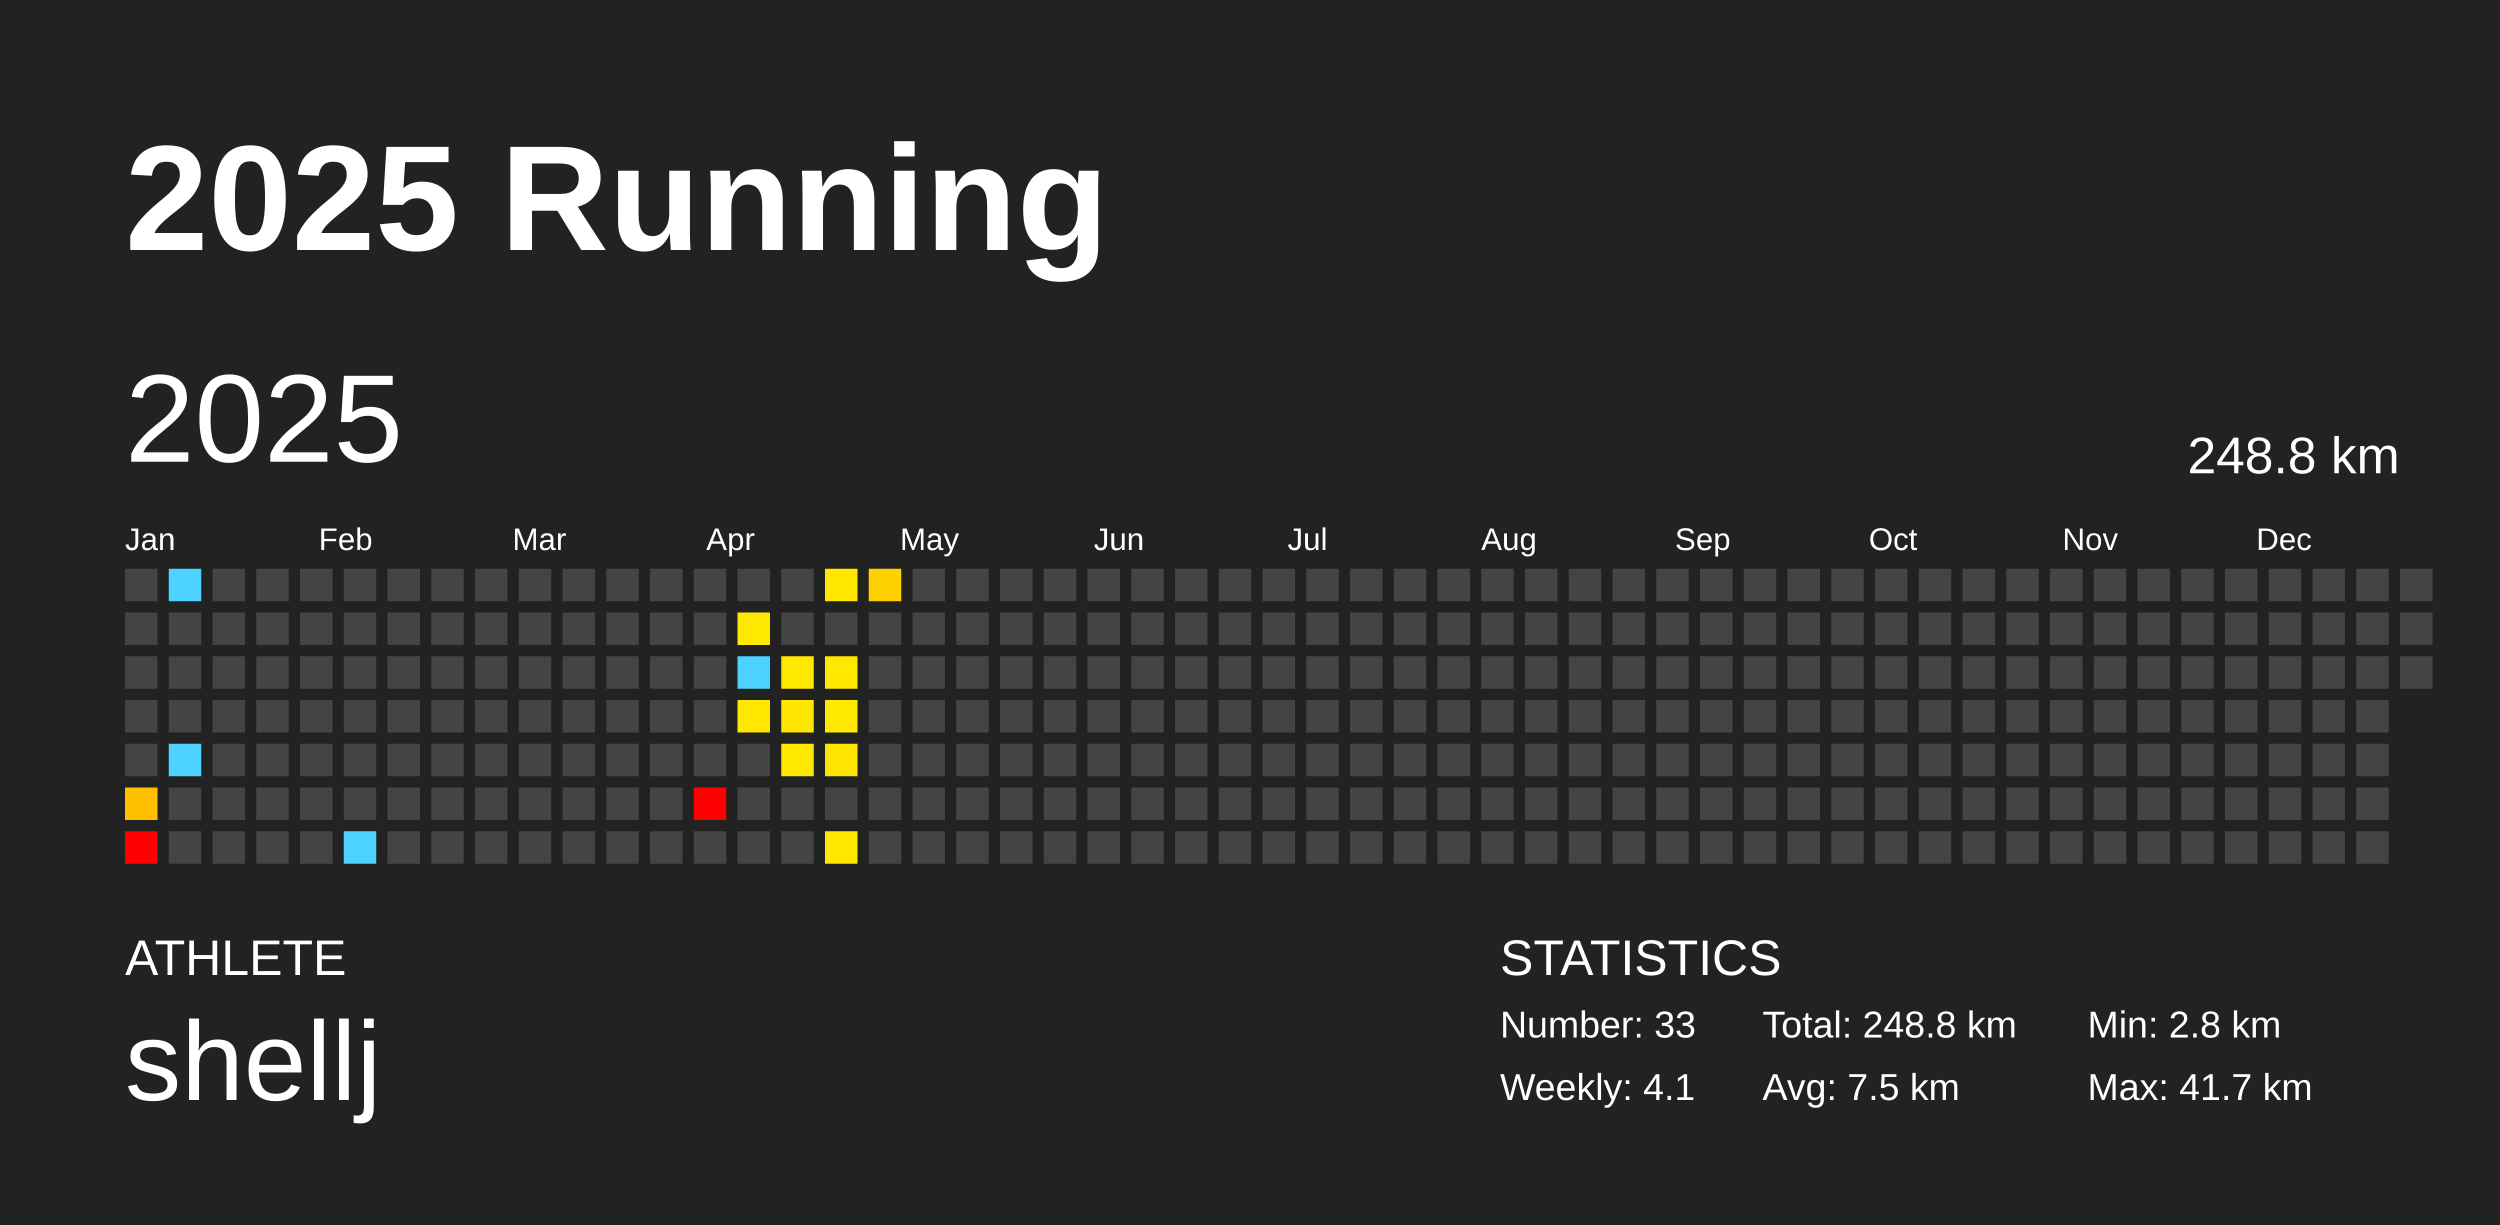
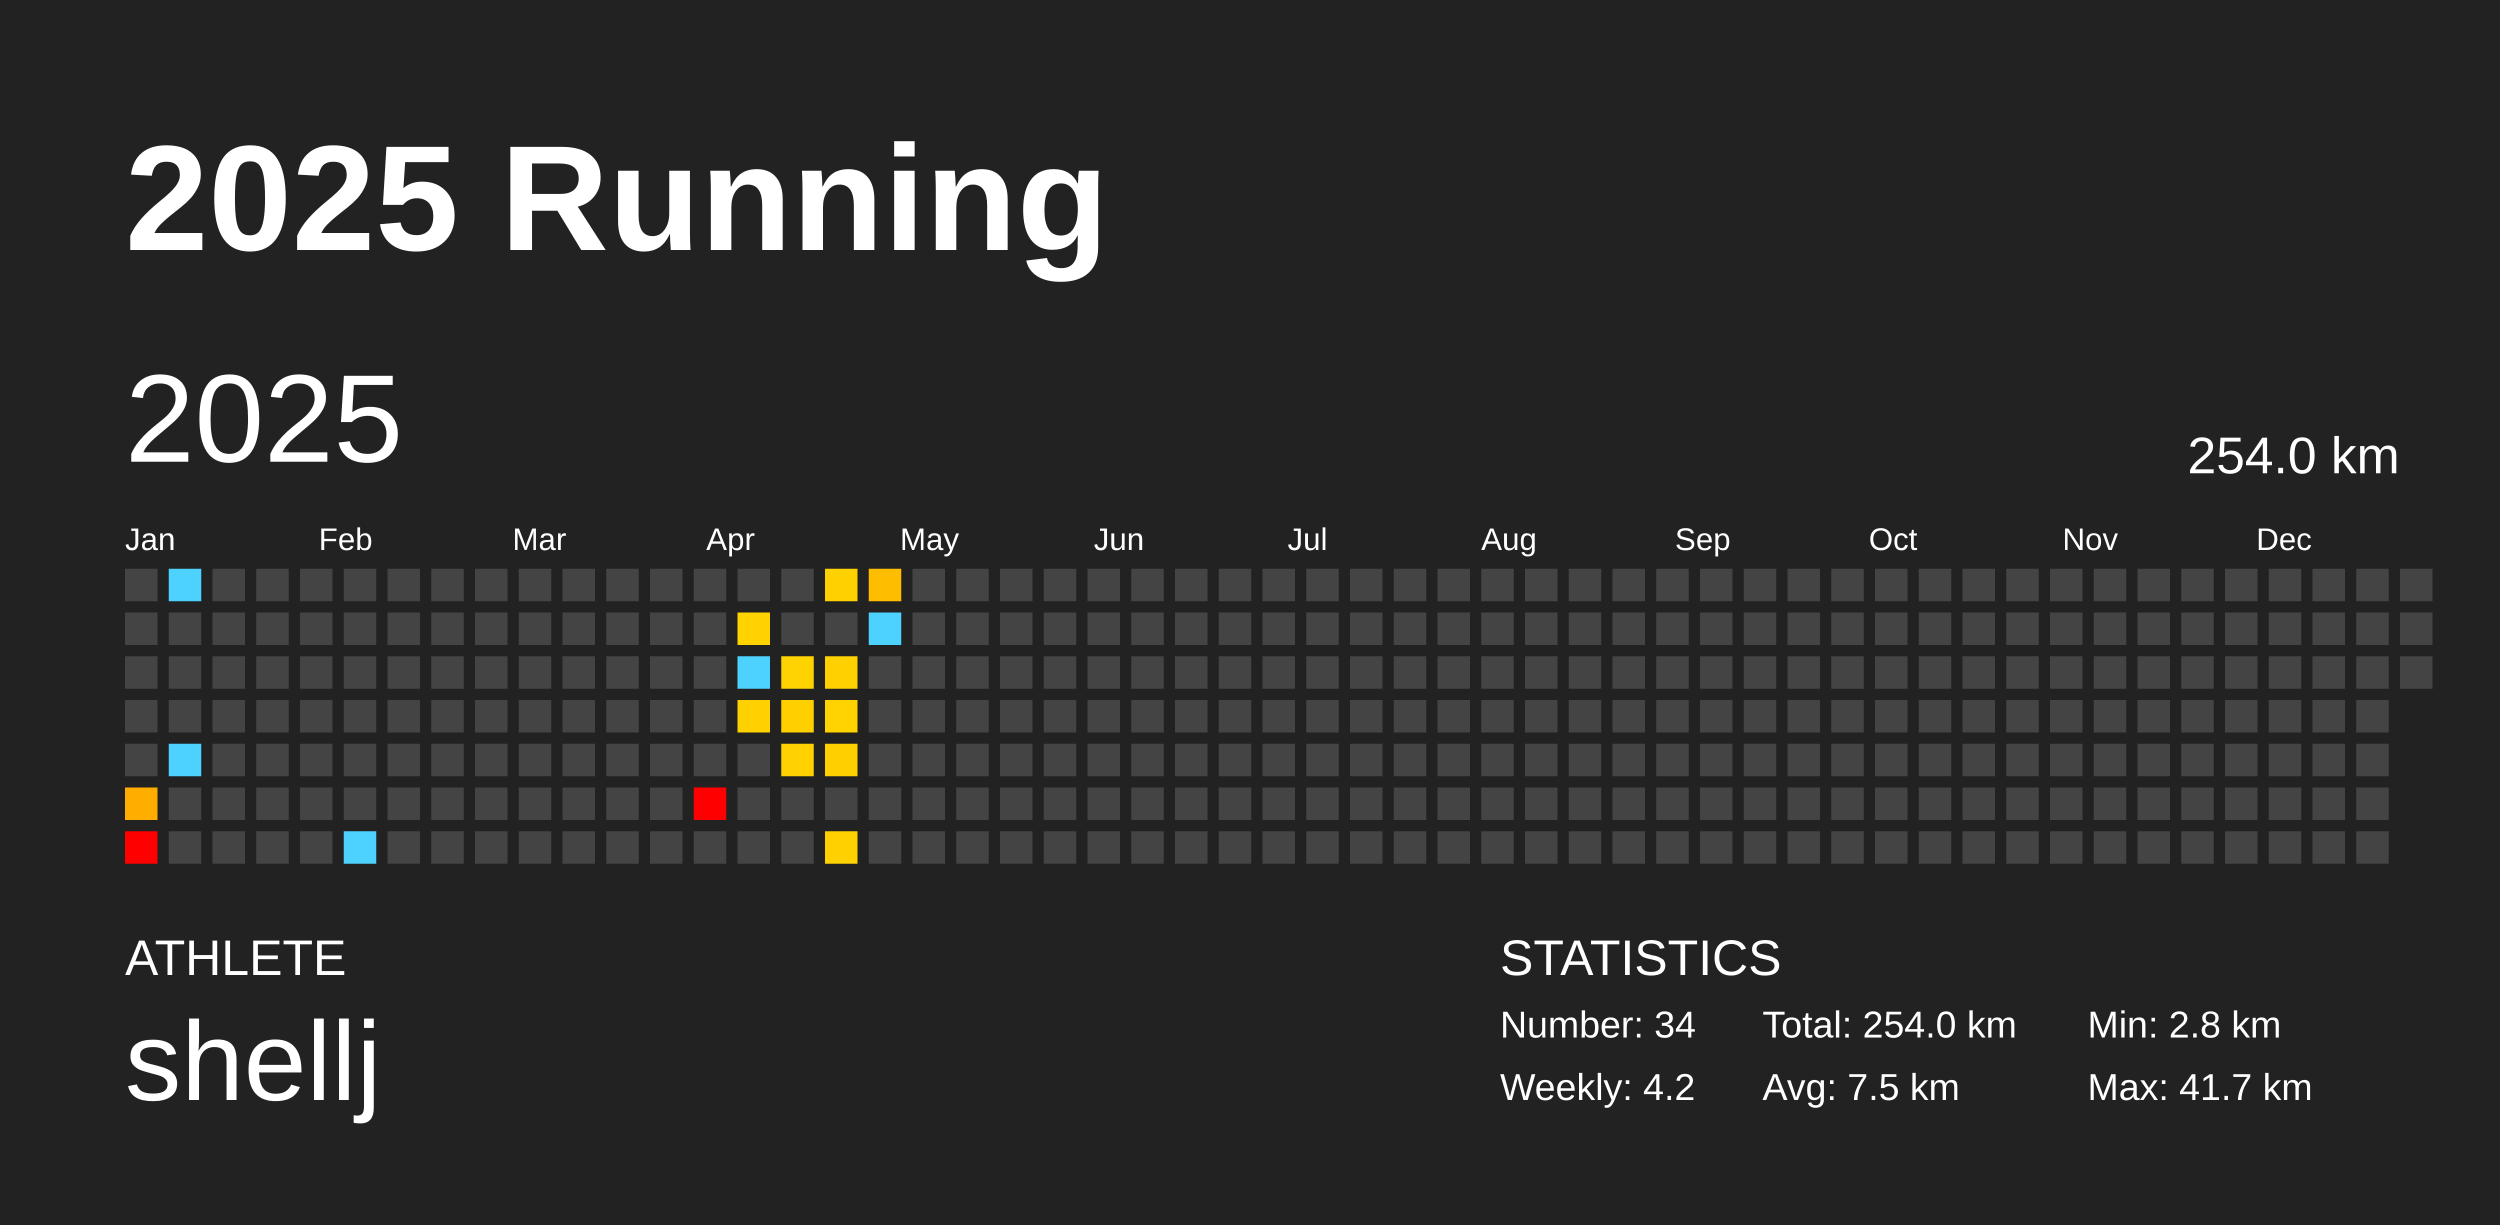
<svg xmlns="http://www.w3.org/2000/svg" baseProfile="full" height="98mm" version="1.1" viewBox="0,0,200,98" width="200mm">
  <defs />
  <rect fill="#222222" height="98" width="200" x="0" y="0" />
  <text fill="#FFFFFF" style="font-size:12px; font-family:Arial; font-weight:bold;" x="10" y="20">2025 Running</text>
  <text fill="#FFFFFF" style="font-size:4px; font-family:Arial" x="10" y="78">ATHLETE</text>
  <text fill="#FFFFFF" style="font-size:9px; font-family:Arial" x="10" y="88">shellj</text>
  <text fill="#FFFFFF" style="font-size:4px; font-family:Arial" x="120" y="78">STATISTICS</text>
-   <text fill="#FFFFFF" style="font-size:3px; font-family:Arial" x="120" y="83">Number: 33</text>
-   <text fill="#FFFFFF" style="font-size:3px; font-family:Arial" x="120" y="88">Weekly: 4.1</text>
-   <text fill="#FFFFFF" style="font-size:3px; font-family:Arial" x="141" y="83">Total: 248.8 km</text>
+   <text fill="#FFFFFF" style="font-size:3px; font-family:Arial" x="120" y="83">Number: 34</text>
+   <text fill="#FFFFFF" style="font-size:3px; font-family:Arial" x="120" y="88">Weekly: 4.2</text>
+   <text fill="#FFFFFF" style="font-size:3px; font-family:Arial" x="141" y="83">Total: 254.0 km</text>
  <text fill="#FFFFFF" style="font-size:3px; font-family:Arial" x="141" y="88">Avg: 7.5 km</text>
  <text fill="#FFFFFF" style="font-size:3px; font-family:Arial" x="167" y="83">Min: 2.8 km</text>
  <text fill="#FFFFFF" style="font-size:3px; font-family:Arial" x="167" y="88">Max: 41.7 km</text>
  <text dominant-baseline="hanging" fill="#FFFFFF" style="font-size:10.0px; font-family:Arial;" x="10" y="30">2025</text>
-   <text dominant-baseline="hanging" fill="#FFFFFF" style="font-size:4.125px; font-family:Arial;" x="175" y="35">248.8 km</text>
+   <text dominant-baseline="hanging" fill="#FFFFFF" style="font-size:4.125px; font-family:Arial;" x="175" y="35">254.0 km</text>
  <text fill="#FFFFFF" style="font-size:2.5px; font-family:Arial" x="10.0" y="44">Jan</text>
  <text fill="#FFFFFF" style="font-size:2.5px; font-family:Arial" x="25.5" y="44">Feb</text>
  <text fill="#FFFFFF" style="font-size:2.5px; font-family:Arial" x="41.0" y="44">Mar</text>
  <text fill="#FFFFFF" style="font-size:2.5px; font-family:Arial" x="56.5" y="44">Apr</text>
  <text fill="#FFFFFF" style="font-size:2.5px; font-family:Arial" x="72.0" y="44">May</text>
  <text fill="#FFFFFF" style="font-size:2.5px; font-family:Arial" x="87.5" y="44">Jun</text>
  <text fill="#FFFFFF" style="font-size:2.5px; font-family:Arial" x="103.0" y="44">Jul</text>
  <text fill="#FFFFFF" style="font-size:2.5px; font-family:Arial" x="118.5" y="44">Aug</text>
  <text fill="#FFFFFF" style="font-size:2.5px; font-family:Arial" x="134.0" y="44">Sep</text>
  <text fill="#FFFFFF" style="font-size:2.5px; font-family:Arial" x="149.5" y="44">Oct</text>
  <text fill="#FFFFFF" style="font-size:2.5px; font-family:Arial" x="165.0" y="44">Nov</text>
  <text fill="#FFFFFF" style="font-size:2.5px; font-family:Arial" x="180.5" y="44">Dec</text>
  <rect fill="#444444" height="2.6" width="2.6" x="10.0" y="45.5" />
  <rect fill="#444444" height="2.6" width="2.6" x="10.0" y="49.0" />
  <rect fill="#444444" height="2.6" width="2.6" x="10.0" y="52.5" />
  <rect fill="#444444" height="2.6" width="2.6" x="10.0" y="56.0" />
  <rect fill="#444444" height="2.6" width="2.6" x="10.0" y="59.5" />
-   <rect fill="#ffc000" height="2.6" width="2.6" x="10.0" y="63.0" />
+   <rect fill="#ffae00" height="2.6" width="2.6" x="10.0" y="63.0" />
  <rect fill="red" height="2.6" width="2.6" x="10.0" y="66.5" />
  <rect fill="#4dd2ff" height="2.6" width="2.6" x="13.5" y="45.5" />
  <rect fill="#444444" height="2.6" width="2.6" x="13.5" y="49.0" />
  <rect fill="#444444" height="2.6" width="2.6" x="13.5" y="52.5" />
  <rect fill="#444444" height="2.6" width="2.6" x="13.5" y="56.0" />
  <rect fill="#4dd2ff" height="2.6" width="2.6" x="13.5" y="59.5" />
  <rect fill="#444444" height="2.6" width="2.6" x="13.5" y="63.0" />
  <rect fill="#444444" height="2.6" width="2.6" x="13.5" y="66.5" />
  <rect fill="#444444" height="2.6" width="2.6" x="17.0" y="45.5" />
  <rect fill="#444444" height="2.6" width="2.6" x="17.0" y="49.0" />
  <rect fill="#444444" height="2.6" width="2.6" x="17.0" y="52.5" />
  <rect fill="#444444" height="2.6" width="2.6" x="17.0" y="56.0" />
  <rect fill="#444444" height="2.6" width="2.6" x="17.0" y="59.5" />
  <rect fill="#444444" height="2.6" width="2.6" x="17.0" y="63.0" />
  <rect fill="#444444" height="2.6" width="2.6" x="17.0" y="66.5" />
  <rect fill="#444444" height="2.6" width="2.6" x="20.5" y="45.5" />
  <rect fill="#444444" height="2.6" width="2.6" x="20.5" y="49.0" />
  <rect fill="#444444" height="2.6" width="2.6" x="20.5" y="52.5" />
  <rect fill="#444444" height="2.6" width="2.6" x="20.5" y="56.0" />
  <rect fill="#444444" height="2.6" width="2.6" x="20.5" y="59.5" />
  <rect fill="#444444" height="2.6" width="2.6" x="20.5" y="63.0" />
  <rect fill="#444444" height="2.6" width="2.6" x="20.5" y="66.5" />
  <rect fill="#444444" height="2.6" width="2.6" x="24.0" y="45.5" />
  <rect fill="#444444" height="2.6" width="2.6" x="24.0" y="49.0" />
  <rect fill="#444444" height="2.6" width="2.6" x="24.0" y="52.5" />
  <rect fill="#444444" height="2.6" width="2.6" x="24.0" y="56.0" />
  <rect fill="#444444" height="2.6" width="2.6" x="24.0" y="59.5" />
  <rect fill="#444444" height="2.6" width="2.6" x="24.0" y="63.0" />
  <rect fill="#444444" height="2.6" width="2.6" x="24.0" y="66.5" />
  <rect fill="#444444" height="2.6" width="2.6" x="27.5" y="45.5" />
  <rect fill="#444444" height="2.6" width="2.6" x="27.5" y="49.0" />
  <rect fill="#444444" height="2.6" width="2.6" x="27.5" y="52.5" />
  <rect fill="#444444" height="2.6" width="2.6" x="27.5" y="56.0" />
  <rect fill="#444444" height="2.6" width="2.6" x="27.5" y="59.5" />
  <rect fill="#444444" height="2.6" width="2.6" x="27.5" y="63.0" />
  <rect fill="#4dd2ff" height="2.6" width="2.6" x="27.5" y="66.5" />
  <rect fill="#444444" height="2.6" width="2.6" x="31.0" y="45.5" />
  <rect fill="#444444" height="2.6" width="2.6" x="31.0" y="49.0" />
  <rect fill="#444444" height="2.6" width="2.6" x="31.0" y="52.5" />
  <rect fill="#444444" height="2.6" width="2.6" x="31.0" y="56.0" />
  <rect fill="#444444" height="2.6" width="2.6" x="31.0" y="59.5" />
  <rect fill="#444444" height="2.6" width="2.6" x="31.0" y="63.0" />
  <rect fill="#444444" height="2.6" width="2.6" x="31.0" y="66.5" />
  <rect fill="#444444" height="2.6" width="2.6" x="34.5" y="45.5" />
  <rect fill="#444444" height="2.6" width="2.6" x="34.5" y="49.0" />
  <rect fill="#444444" height="2.6" width="2.6" x="34.5" y="52.5" />
  <rect fill="#444444" height="2.6" width="2.6" x="34.5" y="56.0" />
  <rect fill="#444444" height="2.6" width="2.6" x="34.5" y="59.5" />
  <rect fill="#444444" height="2.6" width="2.6" x="34.5" y="63.0" />
  <rect fill="#444444" height="2.6" width="2.6" x="34.5" y="66.5" />
  <rect fill="#444444" height="2.6" width="2.6" x="38.0" y="45.5" />
  <rect fill="#444444" height="2.6" width="2.6" x="38.0" y="49.0" />
  <rect fill="#444444" height="2.6" width="2.6" x="38.0" y="52.5" />
  <rect fill="#444444" height="2.6" width="2.6" x="38.0" y="56.0" />
  <rect fill="#444444" height="2.6" width="2.6" x="38.0" y="59.5" />
  <rect fill="#444444" height="2.6" width="2.6" x="38.0" y="63.0" />
  <rect fill="#444444" height="2.6" width="2.6" x="38.0" y="66.5" />
  <rect fill="#444444" height="2.6" width="2.6" x="41.5" y="45.5" />
  <rect fill="#444444" height="2.6" width="2.6" x="41.5" y="49.0" />
  <rect fill="#444444" height="2.6" width="2.6" x="41.5" y="52.5" />
  <rect fill="#444444" height="2.6" width="2.6" x="41.5" y="56.0" />
  <rect fill="#444444" height="2.6" width="2.6" x="41.5" y="59.5" />
  <rect fill="#444444" height="2.6" width="2.6" x="41.5" y="63.0" />
  <rect fill="#444444" height="2.6" width="2.6" x="41.5" y="66.5" />
  <rect fill="#444444" height="2.6" width="2.6" x="45.0" y="45.5" />
  <rect fill="#444444" height="2.6" width="2.6" x="45.0" y="49.0" />
  <rect fill="#444444" height="2.6" width="2.6" x="45.0" y="52.5" />
  <rect fill="#444444" height="2.6" width="2.6" x="45.0" y="56.0" />
  <rect fill="#444444" height="2.6" width="2.6" x="45.0" y="59.5" />
  <rect fill="#444444" height="2.6" width="2.6" x="45.0" y="63.0" />
  <rect fill="#444444" height="2.6" width="2.6" x="45.0" y="66.5" />
  <rect fill="#444444" height="2.6" width="2.6" x="48.5" y="45.5" />
  <rect fill="#444444" height="2.6" width="2.6" x="48.5" y="49.0" />
  <rect fill="#444444" height="2.6" width="2.6" x="48.5" y="52.5" />
  <rect fill="#444444" height="2.6" width="2.6" x="48.5" y="56.0" />
  <rect fill="#444444" height="2.6" width="2.6" x="48.5" y="59.5" />
  <rect fill="#444444" height="2.6" width="2.6" x="48.5" y="63.0" />
  <rect fill="#444444" height="2.6" width="2.6" x="48.5" y="66.5" />
  <rect fill="#444444" height="2.6" width="2.6" x="52.0" y="45.5" />
  <rect fill="#444444" height="2.6" width="2.6" x="52.0" y="49.0" />
  <rect fill="#444444" height="2.6" width="2.6" x="52.0" y="52.5" />
  <rect fill="#444444" height="2.6" width="2.6" x="52.0" y="56.0" />
  <rect fill="#444444" height="2.6" width="2.6" x="52.0" y="59.5" />
  <rect fill="#444444" height="2.6" width="2.6" x="52.0" y="63.0" />
  <rect fill="#444444" height="2.6" width="2.6" x="52.0" y="66.5" />
  <rect fill="#444444" height="2.6" width="2.6" x="55.5" y="45.5" />
  <rect fill="#444444" height="2.6" width="2.6" x="55.5" y="49.0" />
  <rect fill="#444444" height="2.6" width="2.6" x="55.5" y="52.5" />
  <rect fill="#444444" height="2.6" width="2.6" x="55.5" y="56.0" />
  <rect fill="#444444" height="2.6" width="2.6" x="55.5" y="59.5" />
  <rect fill="red" height="2.6" width="2.6" x="55.5" y="63.0" />
  <rect fill="#444444" height="2.6" width="2.6" x="55.5" y="66.5" />
  <rect fill="#444444" height="2.6" width="2.6" x="59.0" y="45.5" />
-   <rect fill="#ffe800" height="2.6" width="2.6" x="59.0" y="49.0" />
+   <rect fill="#ffd200" height="2.6" width="2.6" x="59.0" y="49.0" />
  <rect fill="#4dd2ff" height="2.6" width="2.6" x="59.0" y="52.5" />
-   <rect fill="#ffe700" height="2.6" width="2.6" x="59.0" y="56.0" />
+   <rect fill="#ffd100" height="2.6" width="2.6" x="59.0" y="56.0" />
  <rect fill="#444444" height="2.6" width="2.6" x="59.0" y="59.5" />
  <rect fill="#444444" height="2.6" width="2.6" x="59.0" y="63.0" />
  <rect fill="#444444" height="2.6" width="2.6" x="59.0" y="66.5" />
  <rect fill="#444444" height="2.6" width="2.6" x="62.5" y="45.5" />
  <rect fill="#444444" height="2.6" width="2.6" x="62.5" y="49.0" />
-   <rect fill="#ffe900" height="2.6" width="2.6" x="62.5" y="52.5" />
-   <rect fill="#ffe600" height="2.6" width="2.6" x="62.5" y="56.0" />
-   <rect fill="#ffe800" height="2.6" width="2.6" x="62.5" y="59.5" />
+   <rect fill="#ffd300" height="2.6" width="2.6" x="62.5" y="52.5" />
+   <rect fill="#ffd000" height="2.6" width="2.6" x="62.5" y="56.0" />
+   <rect fill="#ffd200" height="2.6" width="2.6" x="62.5" y="59.5" />
  <rect fill="#444444" height="2.6" width="2.6" x="62.5" y="63.0" />
  <rect fill="#444444" height="2.6" width="2.6" x="62.5" y="66.5" />
-   <rect fill="#ffe700" height="2.6" width="2.6" x="66.0" y="45.5" />
+   <rect fill="#ffd100" height="2.6" width="2.6" x="66.0" y="45.5" />
  <rect fill="#444444" height="2.6" width="2.6" x="66.0" y="49.0" />
-   <rect fill="#ffe700" height="2.6" width="2.6" x="66.0" y="52.5" />
-   <rect fill="#ffe900" height="2.6" width="2.6" x="66.0" y="56.0" />
-   <rect fill="#ffe600" height="2.6" width="2.6" x="66.0" y="59.5" />
+   <rect fill="#ffd100" height="2.6" width="2.6" x="66.0" y="52.5" />
+   <rect fill="#ffd300" height="2.6" width="2.6" x="66.0" y="56.0" />
+   <rect fill="#ffd000" height="2.6" width="2.6" x="66.0" y="59.5" />
  <rect fill="#444444" height="2.6" width="2.6" x="66.0" y="63.0" />
-   <rect fill="#ffe700" height="2.6" width="2.6" x="66.0" y="66.5" />
-   <rect fill="#ffd100" height="2.6" width="2.6" x="69.5" y="45.5" />
-   <rect fill="#444444" height="2.6" width="2.6" x="69.5" y="49.0" />
+   <rect fill="#ffd100" height="2.6" width="2.6" x="66.0" y="66.5" />
+   <rect fill="#ffbd00" height="2.6" width="2.6" x="69.5" y="45.5" />
+   <rect fill="#4dd2ff" height="2.6" width="2.6" x="69.5" y="49.0" />
  <rect fill="#444444" height="2.6" width="2.6" x="69.5" y="52.5" />
  <rect fill="#444444" height="2.6" width="2.6" x="69.5" y="56.0" />
  <rect fill="#444444" height="2.6" width="2.6" x="69.5" y="59.5" />
  <rect fill="#444444" height="2.6" width="2.6" x="69.5" y="63.0" />
  <rect fill="#444444" height="2.6" width="2.6" x="69.5" y="66.5" />
  <rect fill="#444444" height="2.6" width="2.6" x="73.0" y="45.5" />
  <rect fill="#444444" height="2.6" width="2.6" x="73.0" y="49.0" />
  <rect fill="#444444" height="2.6" width="2.6" x="73.0" y="52.5" />
  <rect fill="#444444" height="2.6" width="2.6" x="73.0" y="56.0" />
  <rect fill="#444444" height="2.6" width="2.6" x="73.0" y="59.5" />
  <rect fill="#444444" height="2.6" width="2.6" x="73.0" y="63.0" />
  <rect fill="#444444" height="2.6" width="2.6" x="73.0" y="66.5" />
  <rect fill="#444444" height="2.6" width="2.6" x="76.5" y="45.5" />
  <rect fill="#444444" height="2.6" width="2.6" x="76.5" y="49.0" />
  <rect fill="#444444" height="2.6" width="2.6" x="76.5" y="52.5" />
  <rect fill="#444444" height="2.6" width="2.6" x="76.5" y="56.0" />
  <rect fill="#444444" height="2.6" width="2.6" x="76.5" y="59.5" />
  <rect fill="#444444" height="2.6" width="2.6" x="76.5" y="63.0" />
  <rect fill="#444444" height="2.6" width="2.6" x="76.5" y="66.5" />
  <rect fill="#444444" height="2.6" width="2.6" x="80.0" y="45.5" />
  <rect fill="#444444" height="2.6" width="2.6" x="80.0" y="49.0" />
  <rect fill="#444444" height="2.6" width="2.6" x="80.0" y="52.5" />
  <rect fill="#444444" height="2.6" width="2.6" x="80.0" y="56.0" />
  <rect fill="#444444" height="2.6" width="2.6" x="80.0" y="59.5" />
  <rect fill="#444444" height="2.6" width="2.6" x="80.0" y="63.0" />
  <rect fill="#444444" height="2.6" width="2.6" x="80.0" y="66.5" />
  <rect fill="#444444" height="2.6" width="2.6" x="83.5" y="45.5" />
  <rect fill="#444444" height="2.6" width="2.6" x="83.5" y="49.0" />
  <rect fill="#444444" height="2.6" width="2.6" x="83.5" y="52.5" />
  <rect fill="#444444" height="2.6" width="2.6" x="83.5" y="56.0" />
  <rect fill="#444444" height="2.6" width="2.6" x="83.5" y="59.5" />
  <rect fill="#444444" height="2.6" width="2.6" x="83.5" y="63.0" />
  <rect fill="#444444" height="2.6" width="2.6" x="83.5" y="66.5" />
  <rect fill="#444444" height="2.6" width="2.6" x="87.0" y="45.5" />
  <rect fill="#444444" height="2.6" width="2.6" x="87.0" y="49.0" />
  <rect fill="#444444" height="2.6" width="2.6" x="87.0" y="52.5" />
  <rect fill="#444444" height="2.6" width="2.6" x="87.0" y="56.0" />
  <rect fill="#444444" height="2.6" width="2.6" x="87.0" y="59.5" />
  <rect fill="#444444" height="2.6" width="2.6" x="87.0" y="63.0" />
  <rect fill="#444444" height="2.6" width="2.6" x="87.0" y="66.5" />
  <rect fill="#444444" height="2.6" width="2.6" x="90.5" y="45.5" />
  <rect fill="#444444" height="2.6" width="2.6" x="90.5" y="49.0" />
  <rect fill="#444444" height="2.6" width="2.6" x="90.5" y="52.5" />
  <rect fill="#444444" height="2.6" width="2.6" x="90.5" y="56.0" />
  <rect fill="#444444" height="2.6" width="2.6" x="90.5" y="59.5" />
  <rect fill="#444444" height="2.6" width="2.6" x="90.5" y="63.0" />
  <rect fill="#444444" height="2.6" width="2.6" x="90.5" y="66.5" />
  <rect fill="#444444" height="2.6" width="2.6" x="94.0" y="45.5" />
  <rect fill="#444444" height="2.6" width="2.6" x="94.0" y="49.0" />
  <rect fill="#444444" height="2.6" width="2.6" x="94.0" y="52.5" />
  <rect fill="#444444" height="2.6" width="2.6" x="94.0" y="56.0" />
  <rect fill="#444444" height="2.6" width="2.6" x="94.0" y="59.5" />
  <rect fill="#444444" height="2.6" width="2.6" x="94.0" y="63.0" />
  <rect fill="#444444" height="2.6" width="2.6" x="94.0" y="66.5" />
  <rect fill="#444444" height="2.6" width="2.6" x="97.5" y="45.5" />
  <rect fill="#444444" height="2.6" width="2.6" x="97.5" y="49.0" />
  <rect fill="#444444" height="2.6" width="2.6" x="97.5" y="52.5" />
  <rect fill="#444444" height="2.6" width="2.6" x="97.5" y="56.0" />
  <rect fill="#444444" height="2.6" width="2.6" x="97.5" y="59.5" />
  <rect fill="#444444" height="2.6" width="2.6" x="97.5" y="63.0" />
  <rect fill="#444444" height="2.6" width="2.6" x="97.5" y="66.5" />
  <rect fill="#444444" height="2.6" width="2.6" x="101.0" y="45.5" />
  <rect fill="#444444" height="2.6" width="2.6" x="101.0" y="49.0" />
  <rect fill="#444444" height="2.6" width="2.6" x="101.0" y="52.5" />
  <rect fill="#444444" height="2.6" width="2.6" x="101.0" y="56.0" />
  <rect fill="#444444" height="2.6" width="2.6" x="101.0" y="59.5" />
  <rect fill="#444444" height="2.6" width="2.6" x="101.0" y="63.0" />
  <rect fill="#444444" height="2.6" width="2.6" x="101.0" y="66.5" />
  <rect fill="#444444" height="2.6" width="2.6" x="104.5" y="45.5" />
  <rect fill="#444444" height="2.6" width="2.6" x="104.5" y="49.0" />
  <rect fill="#444444" height="2.6" width="2.6" x="104.5" y="52.5" />
  <rect fill="#444444" height="2.6" width="2.6" x="104.5" y="56.0" />
  <rect fill="#444444" height="2.6" width="2.6" x="104.5" y="59.5" />
  <rect fill="#444444" height="2.6" width="2.6" x="104.5" y="63.0" />
  <rect fill="#444444" height="2.6" width="2.6" x="104.5" y="66.5" />
  <rect fill="#444444" height="2.6" width="2.6" x="108.0" y="45.5" />
  <rect fill="#444444" height="2.6" width="2.6" x="108.0" y="49.0" />
  <rect fill="#444444" height="2.6" width="2.6" x="108.0" y="52.5" />
  <rect fill="#444444" height="2.6" width="2.6" x="108.0" y="56.0" />
  <rect fill="#444444" height="2.6" width="2.6" x="108.0" y="59.5" />
  <rect fill="#444444" height="2.6" width="2.6" x="108.0" y="63.0" />
  <rect fill="#444444" height="2.6" width="2.6" x="108.0" y="66.5" />
  <rect fill="#444444" height="2.6" width="2.6" x="111.5" y="45.5" />
  <rect fill="#444444" height="2.6" width="2.6" x="111.5" y="49.0" />
  <rect fill="#444444" height="2.6" width="2.6" x="111.5" y="52.5" />
  <rect fill="#444444" height="2.6" width="2.6" x="111.5" y="56.0" />
  <rect fill="#444444" height="2.6" width="2.6" x="111.5" y="59.5" />
  <rect fill="#444444" height="2.6" width="2.6" x="111.5" y="63.0" />
  <rect fill="#444444" height="2.6" width="2.6" x="111.5" y="66.5" />
  <rect fill="#444444" height="2.6" width="2.6" x="115.0" y="45.5" />
  <rect fill="#444444" height="2.6" width="2.6" x="115.0" y="49.0" />
  <rect fill="#444444" height="2.6" width="2.6" x="115.0" y="52.5" />
  <rect fill="#444444" height="2.6" width="2.6" x="115.0" y="56.0" />
  <rect fill="#444444" height="2.6" width="2.6" x="115.0" y="59.5" />
  <rect fill="#444444" height="2.6" width="2.6" x="115.0" y="63.0" />
  <rect fill="#444444" height="2.6" width="2.6" x="115.0" y="66.5" />
  <rect fill="#444444" height="2.6" width="2.6" x="118.5" y="45.5" />
  <rect fill="#444444" height="2.6" width="2.6" x="118.5" y="49.0" />
  <rect fill="#444444" height="2.6" width="2.6" x="118.5" y="52.5" />
  <rect fill="#444444" height="2.6" width="2.6" x="118.5" y="56.0" />
  <rect fill="#444444" height="2.6" width="2.6" x="118.5" y="59.5" />
  <rect fill="#444444" height="2.6" width="2.6" x="118.5" y="63.0" />
  <rect fill="#444444" height="2.6" width="2.6" x="118.5" y="66.5" />
  <rect fill="#444444" height="2.6" width="2.6" x="122.0" y="45.5" />
  <rect fill="#444444" height="2.6" width="2.6" x="122.0" y="49.0" />
  <rect fill="#444444" height="2.6" width="2.6" x="122.0" y="52.5" />
  <rect fill="#444444" height="2.6" width="2.6" x="122.0" y="56.0" />
  <rect fill="#444444" height="2.6" width="2.6" x="122.0" y="59.5" />
  <rect fill="#444444" height="2.6" width="2.6" x="122.0" y="63.0" />
  <rect fill="#444444" height="2.6" width="2.6" x="122.0" y="66.5" />
  <rect fill="#444444" height="2.6" width="2.6" x="125.5" y="45.5" />
  <rect fill="#444444" height="2.6" width="2.6" x="125.5" y="49.0" />
  <rect fill="#444444" height="2.6" width="2.6" x="125.5" y="52.5" />
  <rect fill="#444444" height="2.6" width="2.6" x="125.5" y="56.0" />
  <rect fill="#444444" height="2.6" width="2.6" x="125.5" y="59.5" />
  <rect fill="#444444" height="2.6" width="2.6" x="125.5" y="63.0" />
  <rect fill="#444444" height="2.6" width="2.6" x="125.5" y="66.5" />
  <rect fill="#444444" height="2.6" width="2.6" x="129.0" y="45.5" />
  <rect fill="#444444" height="2.6" width="2.6" x="129.0" y="49.0" />
  <rect fill="#444444" height="2.6" width="2.6" x="129.0" y="52.5" />
  <rect fill="#444444" height="2.6" width="2.6" x="129.0" y="56.0" />
  <rect fill="#444444" height="2.6" width="2.6" x="129.0" y="59.5" />
  <rect fill="#444444" height="2.6" width="2.6" x="129.0" y="63.0" />
  <rect fill="#444444" height="2.6" width="2.6" x="129.0" y="66.5" />
  <rect fill="#444444" height="2.6" width="2.6" x="132.5" y="45.5" />
  <rect fill="#444444" height="2.6" width="2.6" x="132.5" y="49.0" />
  <rect fill="#444444" height="2.6" width="2.6" x="132.5" y="52.5" />
  <rect fill="#444444" height="2.6" width="2.6" x="132.5" y="56.0" />
  <rect fill="#444444" height="2.6" width="2.6" x="132.5" y="59.5" />
  <rect fill="#444444" height="2.6" width="2.6" x="132.5" y="63.0" />
  <rect fill="#444444" height="2.6" width="2.6" x="132.5" y="66.5" />
  <rect fill="#444444" height="2.6" width="2.6" x="136.0" y="45.5" />
  <rect fill="#444444" height="2.6" width="2.6" x="136.0" y="49.0" />
  <rect fill="#444444" height="2.6" width="2.6" x="136.0" y="52.5" />
  <rect fill="#444444" height="2.6" width="2.6" x="136.0" y="56.0" />
  <rect fill="#444444" height="2.6" width="2.6" x="136.0" y="59.5" />
  <rect fill="#444444" height="2.6" width="2.6" x="136.0" y="63.0" />
  <rect fill="#444444" height="2.6" width="2.6" x="136.0" y="66.5" />
  <rect fill="#444444" height="2.6" width="2.6" x="139.5" y="45.5" />
  <rect fill="#444444" height="2.6" width="2.6" x="139.5" y="49.0" />
  <rect fill="#444444" height="2.6" width="2.6" x="139.5" y="52.5" />
  <rect fill="#444444" height="2.6" width="2.6" x="139.5" y="56.0" />
  <rect fill="#444444" height="2.6" width="2.6" x="139.5" y="59.5" />
  <rect fill="#444444" height="2.6" width="2.6" x="139.5" y="63.0" />
  <rect fill="#444444" height="2.6" width="2.6" x="139.5" y="66.5" />
  <rect fill="#444444" height="2.6" width="2.6" x="143.0" y="45.5" />
  <rect fill="#444444" height="2.6" width="2.6" x="143.0" y="49.0" />
  <rect fill="#444444" height="2.6" width="2.6" x="143.0" y="52.5" />
  <rect fill="#444444" height="2.6" width="2.6" x="143.0" y="56.0" />
  <rect fill="#444444" height="2.6" width="2.6" x="143.0" y="59.5" />
  <rect fill="#444444" height="2.6" width="2.6" x="143.0" y="63.0" />
  <rect fill="#444444" height="2.6" width="2.6" x="143.0" y="66.5" />
  <rect fill="#444444" height="2.6" width="2.6" x="146.5" y="45.5" />
  <rect fill="#444444" height="2.6" width="2.6" x="146.5" y="49.0" />
  <rect fill="#444444" height="2.6" width="2.6" x="146.5" y="52.5" />
  <rect fill="#444444" height="2.6" width="2.6" x="146.5" y="56.0" />
  <rect fill="#444444" height="2.6" width="2.6" x="146.5" y="59.5" />
  <rect fill="#444444" height="2.6" width="2.6" x="146.5" y="63.0" />
  <rect fill="#444444" height="2.6" width="2.6" x="146.5" y="66.5" />
  <rect fill="#444444" height="2.6" width="2.6" x="150.0" y="45.5" />
  <rect fill="#444444" height="2.6" width="2.6" x="150.0" y="49.0" />
  <rect fill="#444444" height="2.6" width="2.6" x="150.0" y="52.5" />
  <rect fill="#444444" height="2.6" width="2.6" x="150.0" y="56.0" />
  <rect fill="#444444" height="2.6" width="2.6" x="150.0" y="59.5" />
  <rect fill="#444444" height="2.6" width="2.6" x="150.0" y="63.0" />
  <rect fill="#444444" height="2.6" width="2.6" x="150.0" y="66.5" />
  <rect fill="#444444" height="2.6" width="2.6" x="153.5" y="45.5" />
  <rect fill="#444444" height="2.6" width="2.6" x="153.5" y="49.0" />
  <rect fill="#444444" height="2.6" width="2.6" x="153.5" y="52.5" />
  <rect fill="#444444" height="2.6" width="2.6" x="153.5" y="56.0" />
  <rect fill="#444444" height="2.6" width="2.6" x="153.5" y="59.5" />
  <rect fill="#444444" height="2.6" width="2.6" x="153.5" y="63.0" />
  <rect fill="#444444" height="2.6" width="2.6" x="153.5" y="66.5" />
  <rect fill="#444444" height="2.6" width="2.6" x="157.0" y="45.5" />
  <rect fill="#444444" height="2.6" width="2.6" x="157.0" y="49.0" />
  <rect fill="#444444" height="2.6" width="2.6" x="157.0" y="52.5" />
  <rect fill="#444444" height="2.6" width="2.6" x="157.0" y="56.0" />
  <rect fill="#444444" height="2.6" width="2.6" x="157.0" y="59.5" />
  <rect fill="#444444" height="2.6" width="2.6" x="157.0" y="63.0" />
  <rect fill="#444444" height="2.6" width="2.6" x="157.0" y="66.5" />
  <rect fill="#444444" height="2.6" width="2.6" x="160.5" y="45.5" />
  <rect fill="#444444" height="2.6" width="2.6" x="160.5" y="49.0" />
  <rect fill="#444444" height="2.6" width="2.6" x="160.5" y="52.5" />
  <rect fill="#444444" height="2.6" width="2.6" x="160.5" y="56.0" />
  <rect fill="#444444" height="2.6" width="2.6" x="160.5" y="59.5" />
  <rect fill="#444444" height="2.6" width="2.6" x="160.5" y="63.0" />
  <rect fill="#444444" height="2.6" width="2.6" x="160.5" y="66.5" />
  <rect fill="#444444" height="2.6" width="2.6" x="164.0" y="45.5" />
  <rect fill="#444444" height="2.6" width="2.6" x="164.0" y="49.0" />
  <rect fill="#444444" height="2.6" width="2.6" x="164.0" y="52.5" />
  <rect fill="#444444" height="2.6" width="2.6" x="164.0" y="56.0" />
  <rect fill="#444444" height="2.6" width="2.6" x="164.0" y="59.5" />
  <rect fill="#444444" height="2.6" width="2.6" x="164.0" y="63.0" />
  <rect fill="#444444" height="2.6" width="2.6" x="164.0" y="66.5" />
  <rect fill="#444444" height="2.6" width="2.6" x="167.5" y="45.5" />
  <rect fill="#444444" height="2.6" width="2.6" x="167.5" y="49.0" />
  <rect fill="#444444" height="2.6" width="2.6" x="167.5" y="52.5" />
  <rect fill="#444444" height="2.6" width="2.6" x="167.5" y="56.0" />
  <rect fill="#444444" height="2.6" width="2.6" x="167.5" y="59.5" />
  <rect fill="#444444" height="2.6" width="2.6" x="167.5" y="63.0" />
  <rect fill="#444444" height="2.6" width="2.6" x="167.5" y="66.5" />
  <rect fill="#444444" height="2.6" width="2.6" x="171.0" y="45.5" />
  <rect fill="#444444" height="2.6" width="2.6" x="171.0" y="49.0" />
  <rect fill="#444444" height="2.6" width="2.6" x="171.0" y="52.5" />
  <rect fill="#444444" height="2.6" width="2.6" x="171.0" y="56.0" />
  <rect fill="#444444" height="2.6" width="2.6" x="171.0" y="59.5" />
  <rect fill="#444444" height="2.6" width="2.6" x="171.0" y="63.0" />
  <rect fill="#444444" height="2.6" width="2.6" x="171.0" y="66.5" />
  <rect fill="#444444" height="2.6" width="2.6" x="174.5" y="45.5" />
  <rect fill="#444444" height="2.6" width="2.6" x="174.5" y="49.0" />
  <rect fill="#444444" height="2.6" width="2.6" x="174.5" y="52.5" />
  <rect fill="#444444" height="2.6" width="2.6" x="174.5" y="56.0" />
  <rect fill="#444444" height="2.6" width="2.6" x="174.5" y="59.5" />
  <rect fill="#444444" height="2.6" width="2.6" x="174.5" y="63.0" />
  <rect fill="#444444" height="2.6" width="2.6" x="174.5" y="66.5" />
  <rect fill="#444444" height="2.6" width="2.6" x="178.0" y="45.5" />
  <rect fill="#444444" height="2.6" width="2.6" x="178.0" y="49.0" />
  <rect fill="#444444" height="2.6" width="2.6" x="178.0" y="52.5" />
  <rect fill="#444444" height="2.6" width="2.6" x="178.0" y="56.0" />
  <rect fill="#444444" height="2.6" width="2.6" x="178.0" y="59.5" />
  <rect fill="#444444" height="2.6" width="2.6" x="178.0" y="63.0" />
  <rect fill="#444444" height="2.6" width="2.6" x="178.0" y="66.5" />
  <rect fill="#444444" height="2.6" width="2.6" x="181.5" y="45.5" />
  <rect fill="#444444" height="2.6" width="2.6" x="181.5" y="49.0" />
  <rect fill="#444444" height="2.6" width="2.6" x="181.5" y="52.5" />
  <rect fill="#444444" height="2.6" width="2.6" x="181.5" y="56.0" />
  <rect fill="#444444" height="2.6" width="2.6" x="181.5" y="59.5" />
  <rect fill="#444444" height="2.6" width="2.6" x="181.5" y="63.0" />
  <rect fill="#444444" height="2.6" width="2.6" x="181.5" y="66.5" />
  <rect fill="#444444" height="2.6" width="2.6" x="185.0" y="45.5" />
  <rect fill="#444444" height="2.6" width="2.6" x="185.0" y="49.0" />
  <rect fill="#444444" height="2.6" width="2.6" x="185.0" y="52.5" />
  <rect fill="#444444" height="2.6" width="2.6" x="185.0" y="56.0" />
  <rect fill="#444444" height="2.6" width="2.6" x="185.0" y="59.5" />
  <rect fill="#444444" height="2.6" width="2.6" x="185.0" y="63.0" />
  <rect fill="#444444" height="2.6" width="2.6" x="185.0" y="66.5" />
  <rect fill="#444444" height="2.6" width="2.6" x="188.5" y="45.5" />
  <rect fill="#444444" height="2.6" width="2.6" x="188.5" y="49.0" />
  <rect fill="#444444" height="2.6" width="2.6" x="188.5" y="52.5" />
  <rect fill="#444444" height="2.6" width="2.6" x="188.5" y="56.0" />
  <rect fill="#444444" height="2.6" width="2.6" x="188.5" y="59.5" />
  <rect fill="#444444" height="2.6" width="2.6" x="188.5" y="63.0" />
  <rect fill="#444444" height="2.6" width="2.6" x="188.5" y="66.5" />
  <rect fill="#444444" height="2.6" width="2.6" x="192.0" y="45.5" />
  <rect fill="#444444" height="2.6" width="2.6" x="192.0" y="49.0" />
  <rect fill="#444444" height="2.6" width="2.6" x="192.0" y="52.5" />
</svg>
